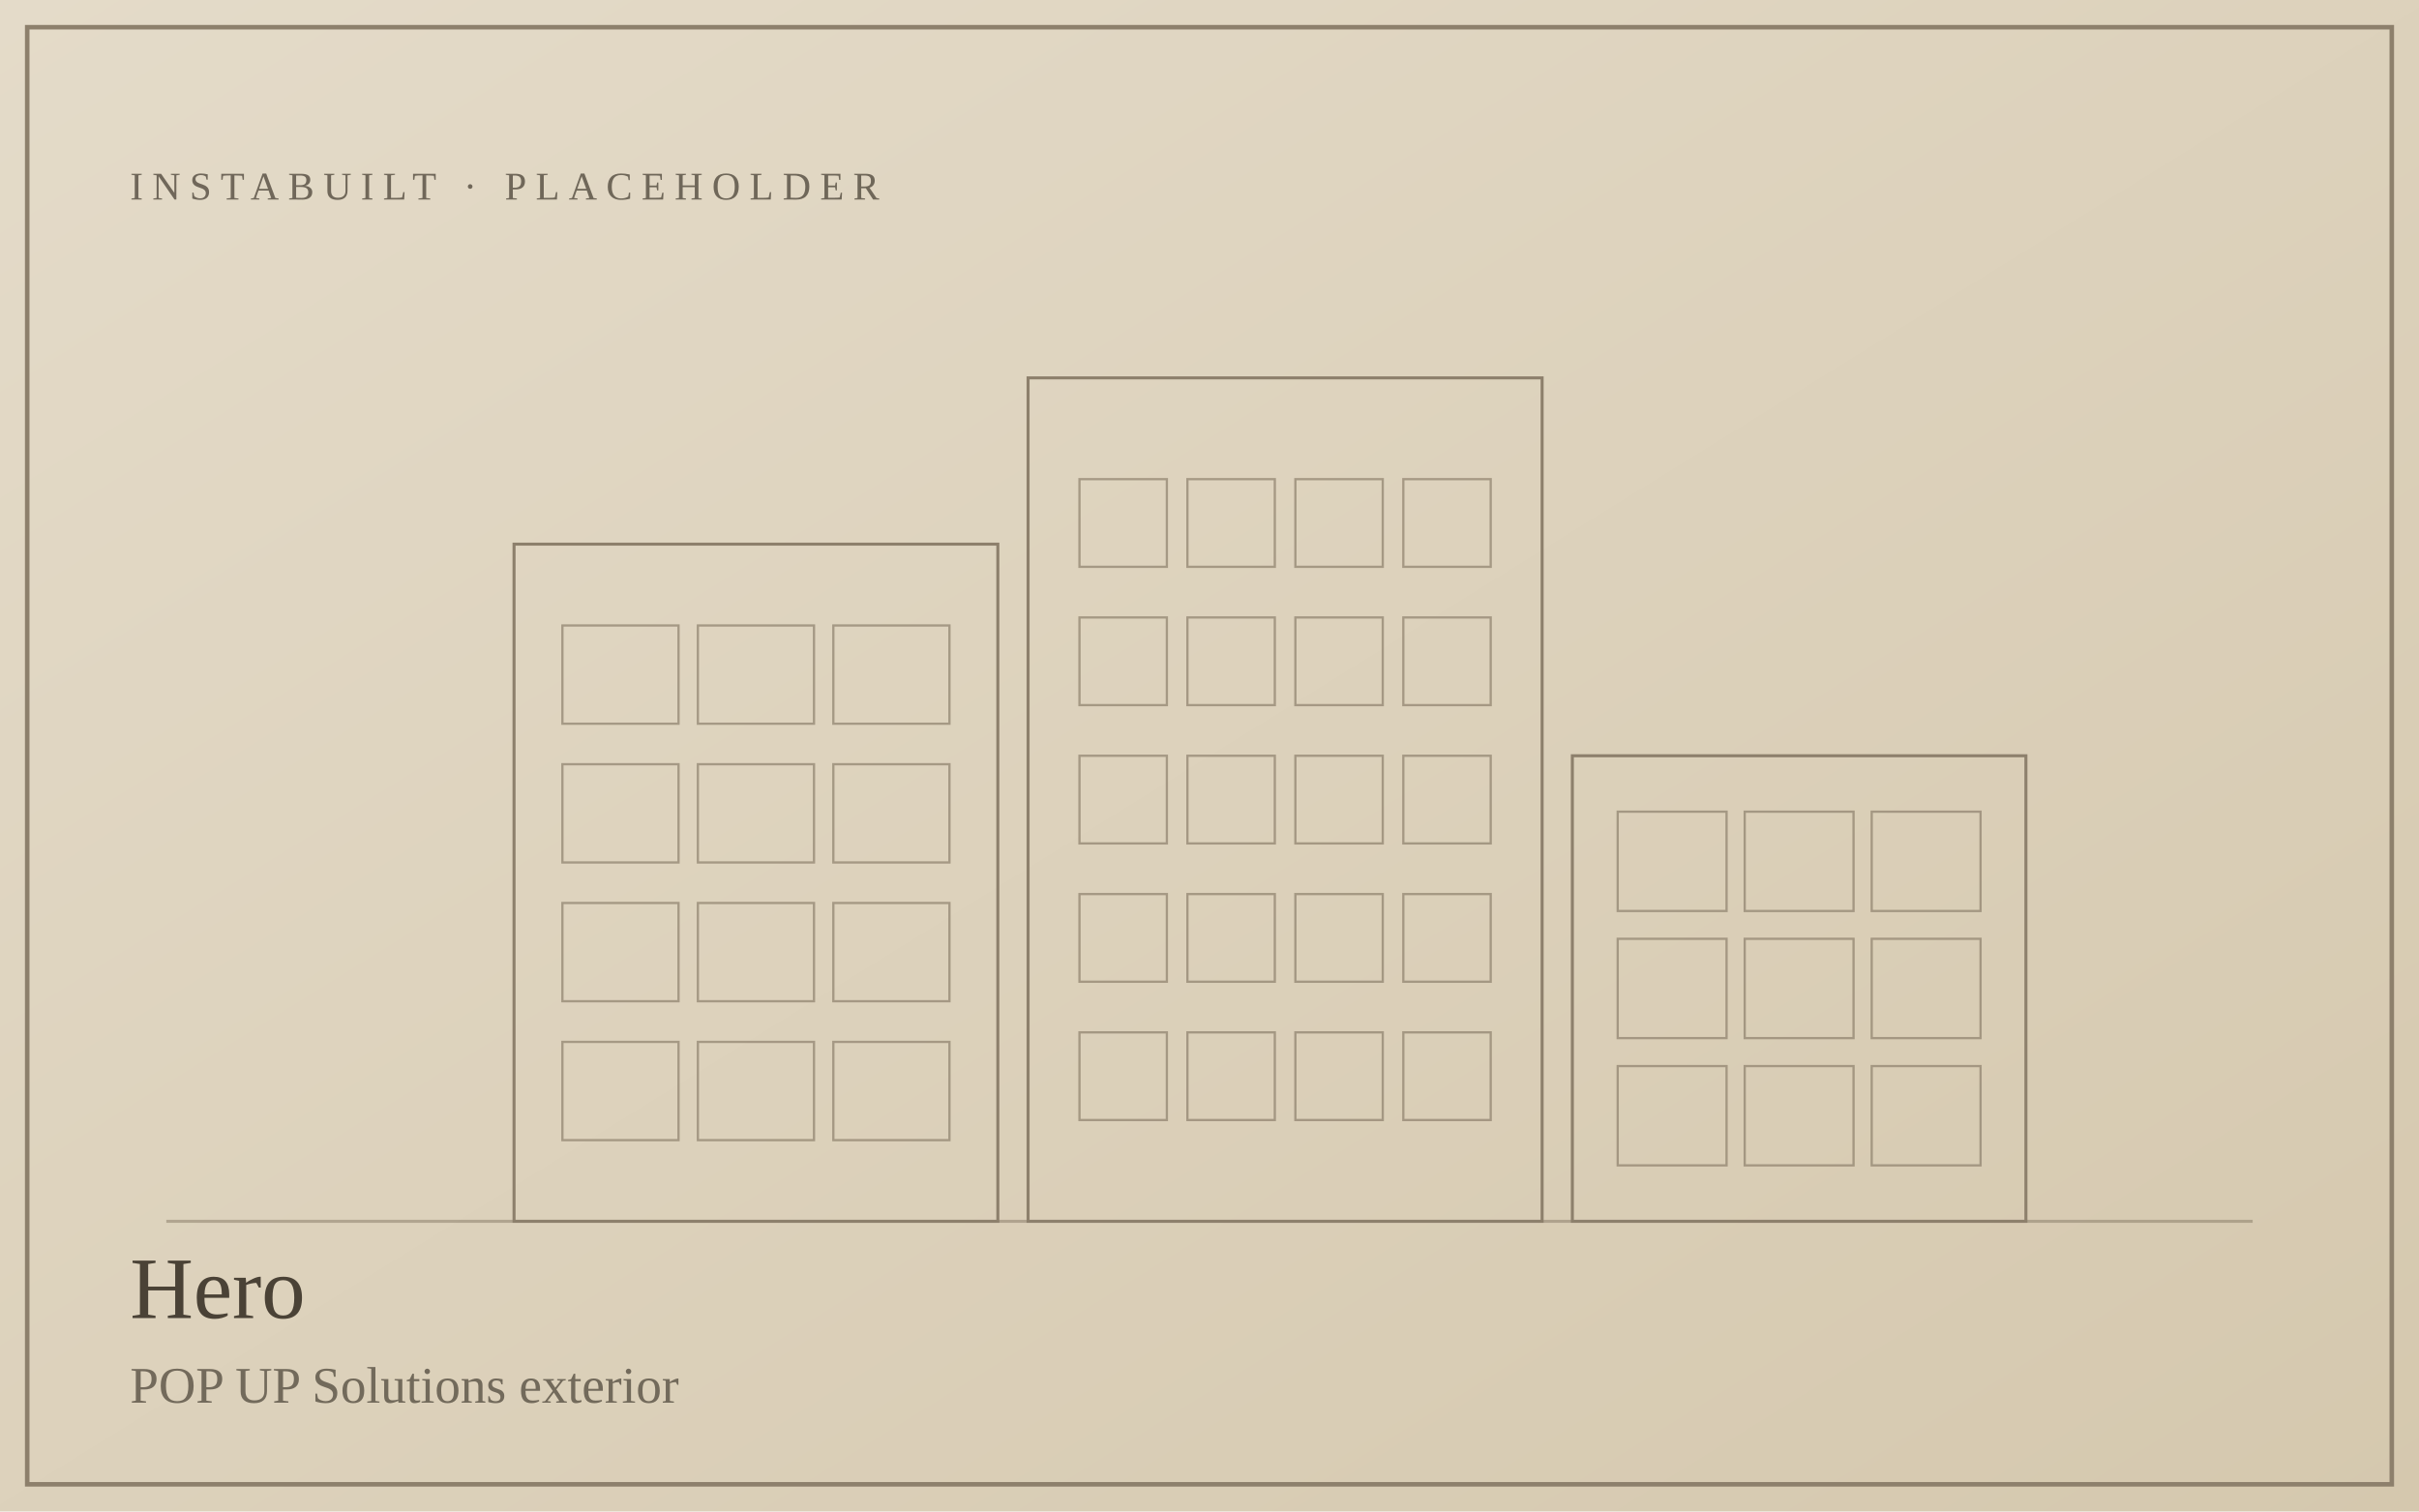
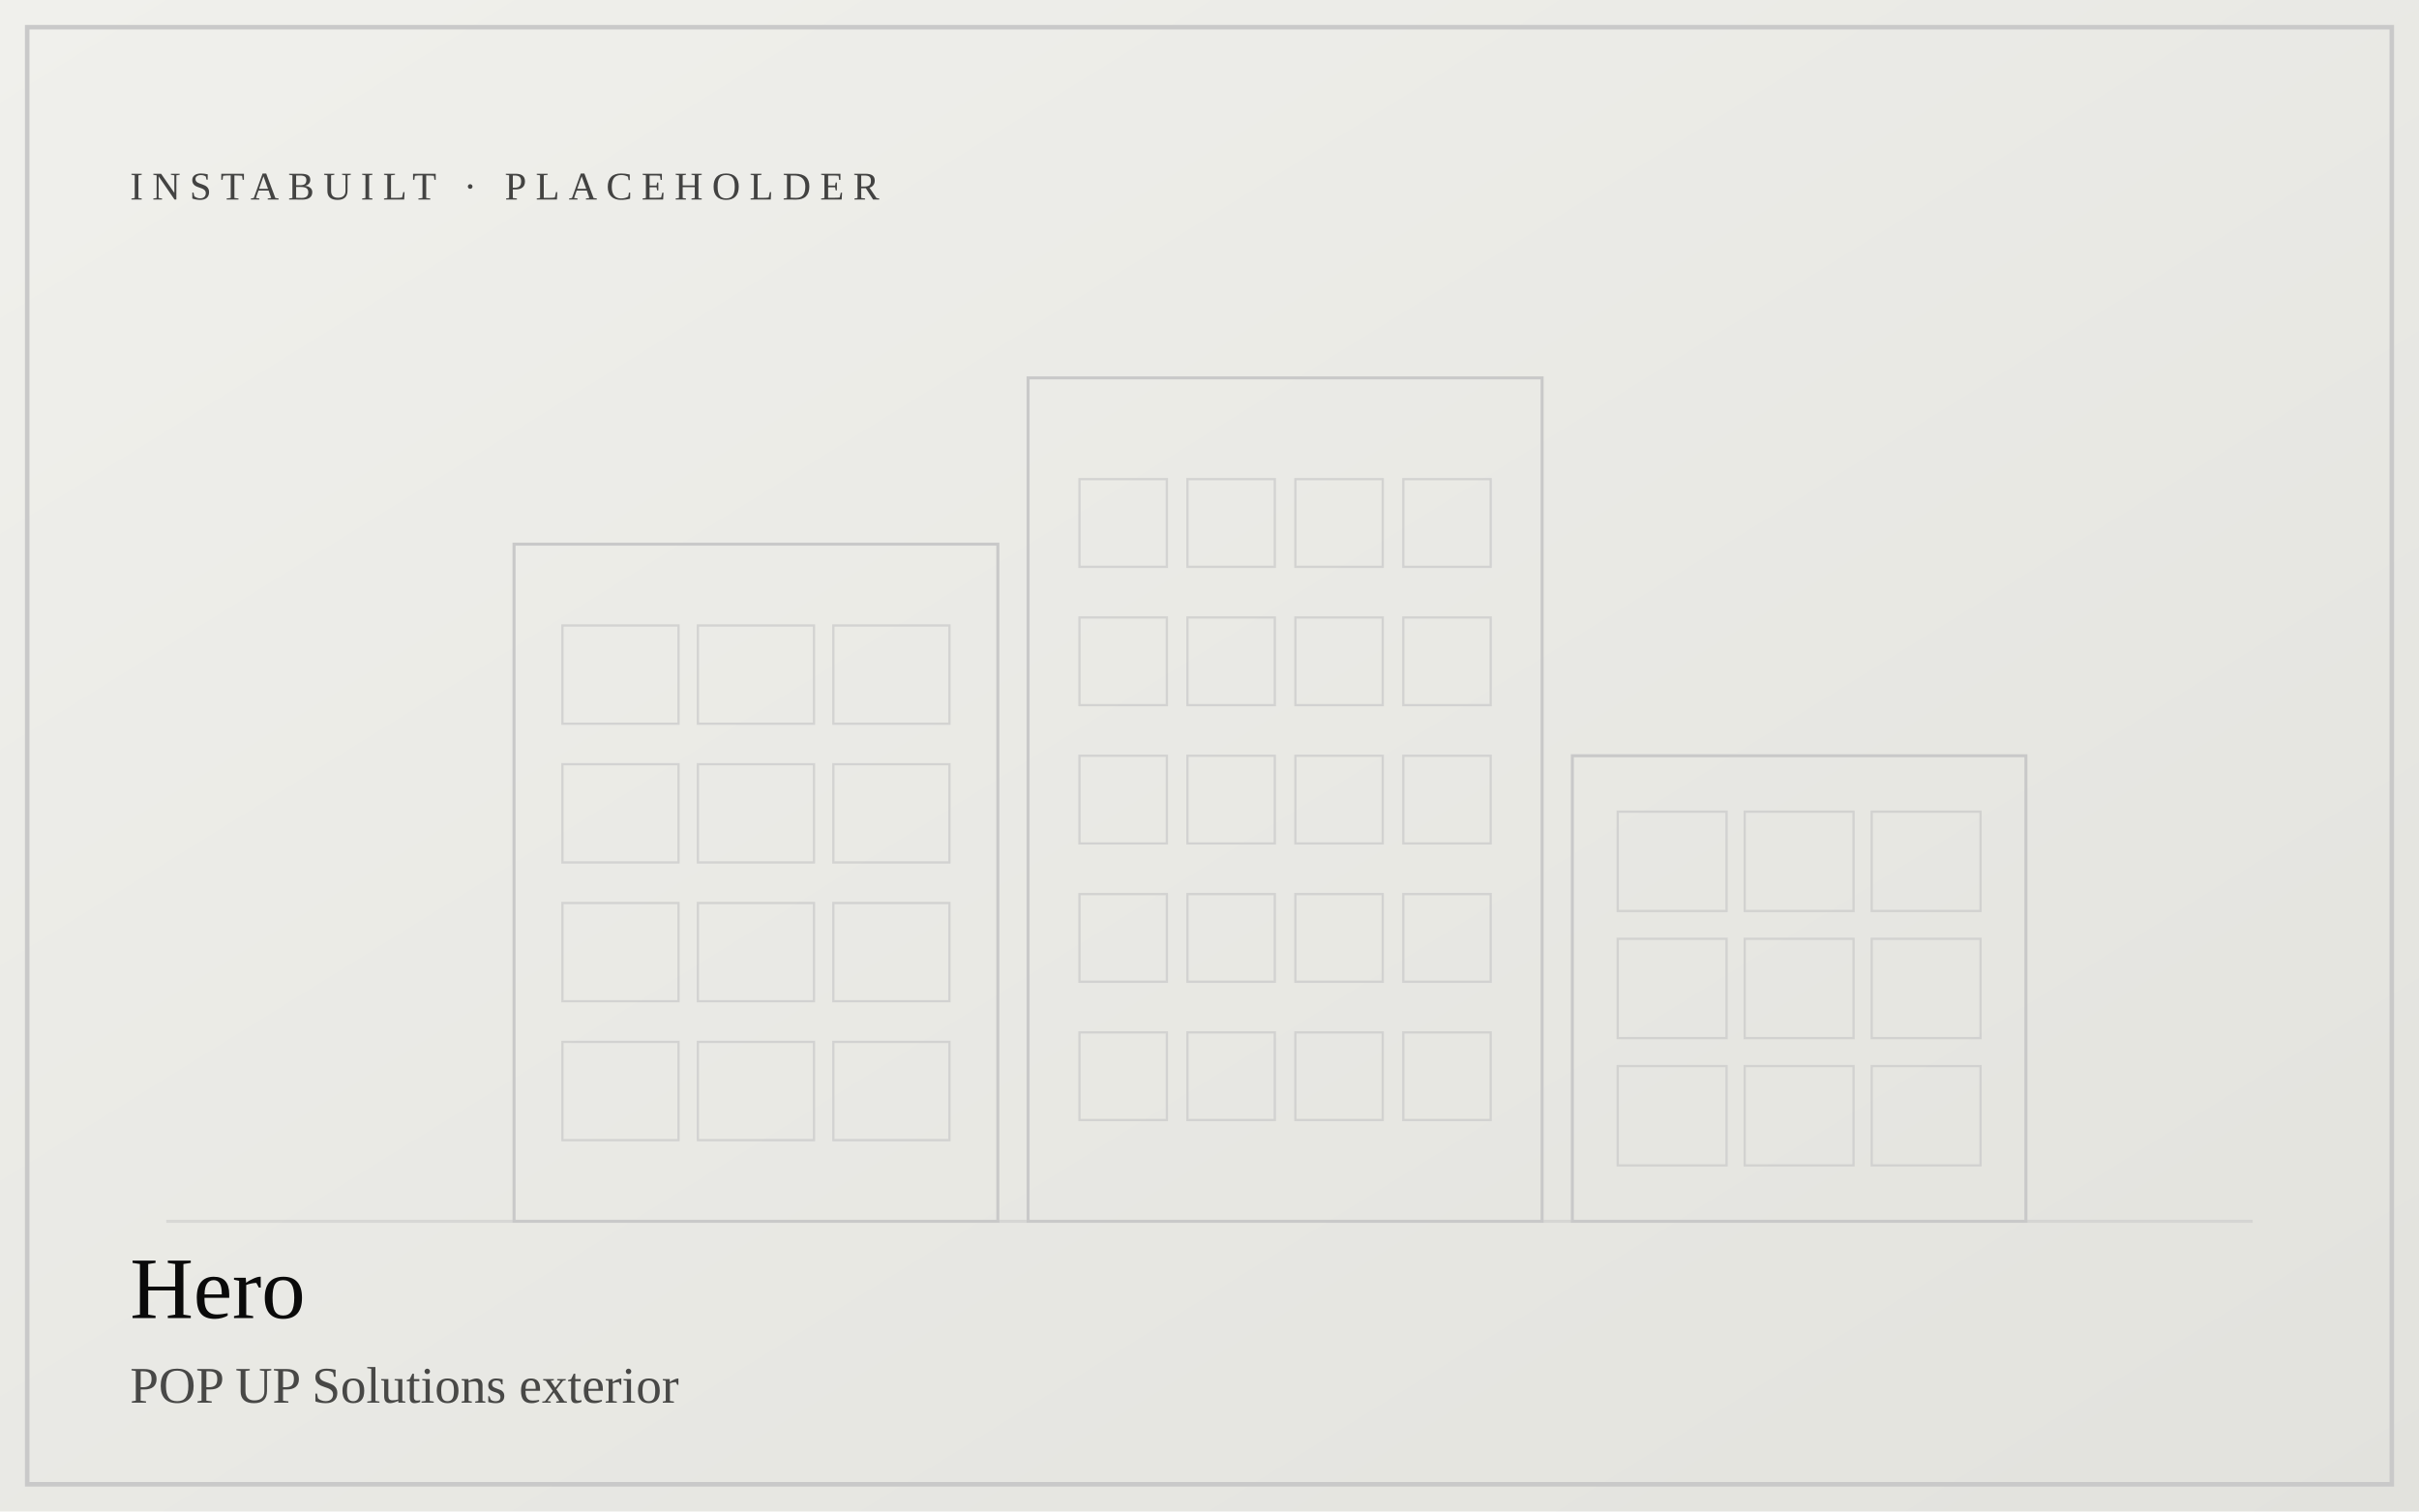
<svg xmlns="http://www.w3.org/2000/svg" width="1600" height="1000" viewBox="0 0 1600 1000" role="img" aria-label="Hero — POP UP Solutions exterior">
  <defs>
    <linearGradient id="w" x1="0" y1="0" x2="1" y2="1">
-       <stop offset="0" stop-color="#E4DBC9" />
-       <stop offset="1" stop-color="#D5C8AE" />
+       <stop offset="0" stop-color="#f0f0ec" />
+       <stop offset="1" stop-color="#e2e2dd" />
    </linearGradient>
  </defs>
  <rect width="1600" height="1000" fill="url(#w)" />
-   <line x1="110" y1="808" x2="1490" y2="808" stroke="#8D806C" stroke-width="2" opacity="0.55" />
-   <rect x="340" y="360" width="320" height="448" fill="none" stroke="#8D806C" stroke-width="2" />
-   <rect x="372.0" y="413.8" width="76.8" height="65.0" fill="none" stroke="#8D806C" stroke-width="1.5" opacity="0.7" />
-   <rect x="461.6" y="413.8" width="76.8" height="65.0" fill="none" stroke="#8D806C" stroke-width="1.5" opacity="0.7" />
-   <rect x="551.2" y="413.8" width="76.8" height="65.0" fill="none" stroke="#8D806C" stroke-width="1.5" opacity="0.7" />
-   <rect x="372.0" y="505.6" width="76.8" height="65.0" fill="none" stroke="#8D806C" stroke-width="1.5" opacity="0.7" />
-   <rect x="461.6" y="505.6" width="76.8" height="65.0" fill="none" stroke="#8D806C" stroke-width="1.5" opacity="0.7" />
-   <rect x="551.2" y="505.6" width="76.8" height="65.0" fill="none" stroke="#8D806C" stroke-width="1.5" opacity="0.7" />
-   <rect x="372.0" y="597.4" width="76.8" height="65.0" fill="none" stroke="#8D806C" stroke-width="1.5" opacity="0.7" />
-   <rect x="461.6" y="597.4" width="76.8" height="65.0" fill="none" stroke="#8D806C" stroke-width="1.5" opacity="0.7" />
-   <rect x="551.2" y="597.4" width="76.8" height="65.0" fill="none" stroke="#8D806C" stroke-width="1.5" opacity="0.7" />
-   <rect x="372.0" y="689.3" width="76.8" height="65.0" fill="none" stroke="#8D806C" stroke-width="1.5" opacity="0.7" />
-   <rect x="461.6" y="689.3" width="76.8" height="65.0" fill="none" stroke="#8D806C" stroke-width="1.5" opacity="0.7" />
-   <rect x="551.2" y="689.3" width="76.8" height="65.0" fill="none" stroke="#8D806C" stroke-width="1.5" opacity="0.7" />
-   <rect x="680" y="250" width="340" height="558" fill="none" stroke="#8D806C" stroke-width="2" />
-   <rect x="714.0" y="317.0" width="57.8" height="58.0" fill="none" stroke="#8D806C" stroke-width="1.5" opacity="0.7" />
-   <rect x="785.4" y="317.0" width="57.8" height="58.0" fill="none" stroke="#8D806C" stroke-width="1.5" opacity="0.7" />
-   <rect x="856.8" y="317.0" width="57.8" height="58.0" fill="none" stroke="#8D806C" stroke-width="1.5" opacity="0.7" />
-   <rect x="928.2" y="317.0" width="57.8" height="58.0" fill="none" stroke="#8D806C" stroke-width="1.5" opacity="0.7" />
-   <rect x="714.0" y="408.5" width="57.8" height="58.0" fill="none" stroke="#8D806C" stroke-width="1.5" opacity="0.7" />
-   <rect x="785.4" y="408.5" width="57.8" height="58.0" fill="none" stroke="#8D806C" stroke-width="1.5" opacity="0.7" />
-   <rect x="856.8" y="408.5" width="57.8" height="58.0" fill="none" stroke="#8D806C" stroke-width="1.5" opacity="0.7" />
-   <rect x="928.2" y="408.5" width="57.8" height="58.0" fill="none" stroke="#8D806C" stroke-width="1.5" opacity="0.7" />
-   <rect x="714.0" y="500.0" width="57.8" height="58.0" fill="none" stroke="#8D806C" stroke-width="1.5" opacity="0.7" />
-   <rect x="785.4" y="500.0" width="57.8" height="58.0" fill="none" stroke="#8D806C" stroke-width="1.5" opacity="0.7" />
-   <rect x="856.8" y="500.0" width="57.8" height="58.0" fill="none" stroke="#8D806C" stroke-width="1.5" opacity="0.7" />
-   <rect x="928.2" y="500.0" width="57.8" height="58.0" fill="none" stroke="#8D806C" stroke-width="1.5" opacity="0.7" />
-   <rect x="714.0" y="591.5" width="57.8" height="58.0" fill="none" stroke="#8D806C" stroke-width="1.5" opacity="0.7" />
-   <rect x="785.4" y="591.5" width="57.8" height="58.0" fill="none" stroke="#8D806C" stroke-width="1.5" opacity="0.7" />
-   <rect x="856.8" y="591.5" width="57.8" height="58.0" fill="none" stroke="#8D806C" stroke-width="1.5" opacity="0.7" />
-   <rect x="928.2" y="591.5" width="57.8" height="58.0" fill="none" stroke="#8D806C" stroke-width="1.5" opacity="0.7" />
-   <rect x="714.0" y="683.0" width="57.8" height="58.0" fill="none" stroke="#8D806C" stroke-width="1.5" opacity="0.7" />
-   <rect x="785.4" y="683.0" width="57.8" height="58.0" fill="none" stroke="#8D806C" stroke-width="1.5" opacity="0.7" />
-   <rect x="856.8" y="683.0" width="57.8" height="58.0" fill="none" stroke="#8D806C" stroke-width="1.5" opacity="0.7" />
-   <rect x="928.2" y="683.0" width="57.8" height="58.0" fill="none" stroke="#8D806C" stroke-width="1.5" opacity="0.7" />
-   <rect x="1040" y="500" width="300" height="308" fill="none" stroke="#8D806C" stroke-width="2" />
-   <rect x="1070.0" y="537.0" width="72.0" height="65.7" fill="none" stroke="#8D806C" stroke-width="1.5" opacity="0.7" />
-   <rect x="1154.0" y="537.0" width="72.0" height="65.7" fill="none" stroke="#8D806C" stroke-width="1.5" opacity="0.7" />
-   <rect x="1238.0" y="537.0" width="72.0" height="65.7" fill="none" stroke="#8D806C" stroke-width="1.5" opacity="0.7" />
-   <rect x="1070.0" y="621.1" width="72.0" height="65.7" fill="none" stroke="#8D806C" stroke-width="1.5" opacity="0.7" />
-   <rect x="1154.0" y="621.1" width="72.0" height="65.7" fill="none" stroke="#8D806C" stroke-width="1.5" opacity="0.7" />
-   <rect x="1238.0" y="621.1" width="72.0" height="65.7" fill="none" stroke="#8D806C" stroke-width="1.5" opacity="0.7" />
-   <rect x="1070.0" y="705.3" width="72.0" height="65.7" fill="none" stroke="#8D806C" stroke-width="1.5" opacity="0.7" />
-   <rect x="1154.0" y="705.3" width="72.0" height="65.7" fill="none" stroke="#8D806C" stroke-width="1.5" opacity="0.7" />
-   <rect x="1238.0" y="705.3" width="72.0" height="65.7" fill="none" stroke="#8D806C" stroke-width="1.5" opacity="0.7" />
-   <rect x="18" y="18" width="1564" height="964" fill="none" stroke="#8D806C" stroke-width="3" />
-   <text x="86" y="132" font-family="Georgia, 'Times New Roman', serif" font-size="26" letter-spacing="6" fill="#4A4236" opacity="0.75">INSTABUILT · PLACEHOLDER</text>
-   <text x="86" y="872" font-family="Georgia, 'Times New Roman', serif" font-size="58" fill="#4A4236">Hero</text>
-   <text x="86" y="928" font-family="Georgia, 'Times New Roman', serif" font-size="34" fill="#4A4236" opacity="0.72">POP UP Solutions exterior</text>
+   <line x1="110" y1="808" x2="1490" y2="808" stroke="#c9c9c9" stroke-width="2" opacity="0.55" />
+   <rect x="340" y="360" width="320" height="448" fill="none" stroke="#c9c9c9" stroke-width="2" />
+   <rect x="372.0" y="413.8" width="76.8" height="65.0" fill="none" stroke="#c9c9c9" stroke-width="1.5" opacity="0.7" />
+   <rect x="461.6" y="413.8" width="76.8" height="65.0" fill="none" stroke="#c9c9c9" stroke-width="1.5" opacity="0.7" />
+   <rect x="551.2" y="413.8" width="76.8" height="65.0" fill="none" stroke="#c9c9c9" stroke-width="1.5" opacity="0.7" />
+   <rect x="372.0" y="505.6" width="76.8" height="65.0" fill="none" stroke="#c9c9c9" stroke-width="1.5" opacity="0.7" />
+   <rect x="461.6" y="505.6" width="76.8" height="65.0" fill="none" stroke="#c9c9c9" stroke-width="1.5" opacity="0.7" />
+   <rect x="551.2" y="505.6" width="76.8" height="65.0" fill="none" stroke="#c9c9c9" stroke-width="1.5" opacity="0.7" />
+   <rect x="372.0" y="597.4" width="76.8" height="65.0" fill="none" stroke="#c9c9c9" stroke-width="1.5" opacity="0.7" />
+   <rect x="461.6" y="597.4" width="76.8" height="65.0" fill="none" stroke="#c9c9c9" stroke-width="1.5" opacity="0.7" />
+   <rect x="551.2" y="597.4" width="76.8" height="65.0" fill="none" stroke="#c9c9c9" stroke-width="1.5" opacity="0.7" />
+   <rect x="372.0" y="689.3" width="76.8" height="65.0" fill="none" stroke="#c9c9c9" stroke-width="1.5" opacity="0.7" />
+   <rect x="461.6" y="689.3" width="76.8" height="65.0" fill="none" stroke="#c9c9c9" stroke-width="1.5" opacity="0.7" />
+   <rect x="551.2" y="689.3" width="76.8" height="65.0" fill="none" stroke="#c9c9c9" stroke-width="1.5" opacity="0.7" />
+   <rect x="680" y="250" width="340" height="558" fill="none" stroke="#c9c9c9" stroke-width="2" />
+   <rect x="714.0" y="317.0" width="57.8" height="58.0" fill="none" stroke="#c9c9c9" stroke-width="1.5" opacity="0.7" />
+   <rect x="785.4" y="317.0" width="57.8" height="58.0" fill="none" stroke="#c9c9c9" stroke-width="1.5" opacity="0.7" />
+   <rect x="856.8" y="317.0" width="57.8" height="58.0" fill="none" stroke="#c9c9c9" stroke-width="1.5" opacity="0.7" />
+   <rect x="928.2" y="317.0" width="57.8" height="58.0" fill="none" stroke="#c9c9c9" stroke-width="1.5" opacity="0.7" />
+   <rect x="714.0" y="408.5" width="57.8" height="58.0" fill="none" stroke="#c9c9c9" stroke-width="1.5" opacity="0.7" />
+   <rect x="785.4" y="408.5" width="57.8" height="58.0" fill="none" stroke="#c9c9c9" stroke-width="1.5" opacity="0.7" />
+   <rect x="856.8" y="408.5" width="57.8" height="58.0" fill="none" stroke="#c9c9c9" stroke-width="1.5" opacity="0.7" />
+   <rect x="928.2" y="408.5" width="57.8" height="58.0" fill="none" stroke="#c9c9c9" stroke-width="1.5" opacity="0.7" />
+   <rect x="714.0" y="500.0" width="57.8" height="58.0" fill="none" stroke="#c9c9c9" stroke-width="1.5" opacity="0.7" />
+   <rect x="785.4" y="500.0" width="57.8" height="58.0" fill="none" stroke="#c9c9c9" stroke-width="1.5" opacity="0.7" />
+   <rect x="856.8" y="500.0" width="57.8" height="58.0" fill="none" stroke="#c9c9c9" stroke-width="1.5" opacity="0.7" />
+   <rect x="928.2" y="500.0" width="57.8" height="58.0" fill="none" stroke="#c9c9c9" stroke-width="1.5" opacity="0.7" />
+   <rect x="714.0" y="591.5" width="57.8" height="58.0" fill="none" stroke="#c9c9c9" stroke-width="1.5" opacity="0.7" />
+   <rect x="785.4" y="591.5" width="57.8" height="58.0" fill="none" stroke="#c9c9c9" stroke-width="1.5" opacity="0.7" />
+   <rect x="856.8" y="591.5" width="57.8" height="58.0" fill="none" stroke="#c9c9c9" stroke-width="1.5" opacity="0.7" />
+   <rect x="928.2" y="591.5" width="57.8" height="58.0" fill="none" stroke="#c9c9c9" stroke-width="1.5" opacity="0.7" />
+   <rect x="714.0" y="683.0" width="57.8" height="58.0" fill="none" stroke="#c9c9c9" stroke-width="1.5" opacity="0.7" />
+   <rect x="785.4" y="683.0" width="57.8" height="58.0" fill="none" stroke="#c9c9c9" stroke-width="1.5" opacity="0.7" />
+   <rect x="856.8" y="683.0" width="57.8" height="58.0" fill="none" stroke="#c9c9c9" stroke-width="1.5" opacity="0.7" />
+   <rect x="928.2" y="683.0" width="57.8" height="58.0" fill="none" stroke="#c9c9c9" stroke-width="1.5" opacity="0.7" />
+   <rect x="1040" y="500" width="300" height="308" fill="none" stroke="#c9c9c9" stroke-width="2" />
+   <rect x="1070.0" y="537.0" width="72.0" height="65.7" fill="none" stroke="#c9c9c9" stroke-width="1.5" opacity="0.7" />
+   <rect x="1154.0" y="537.0" width="72.0" height="65.7" fill="none" stroke="#c9c9c9" stroke-width="1.5" opacity="0.7" />
+   <rect x="1238.0" y="537.0" width="72.0" height="65.7" fill="none" stroke="#c9c9c9" stroke-width="1.5" opacity="0.7" />
+   <rect x="1070.0" y="621.1" width="72.0" height="65.7" fill="none" stroke="#c9c9c9" stroke-width="1.5" opacity="0.7" />
+   <rect x="1154.0" y="621.1" width="72.0" height="65.7" fill="none" stroke="#c9c9c9" stroke-width="1.5" opacity="0.7" />
+   <rect x="1238.0" y="621.1" width="72.0" height="65.7" fill="none" stroke="#c9c9c9" stroke-width="1.5" opacity="0.7" />
+   <rect x="1070.0" y="705.3" width="72.0" height="65.7" fill="none" stroke="#c9c9c9" stroke-width="1.5" opacity="0.7" />
+   <rect x="1154.0" y="705.3" width="72.0" height="65.7" fill="none" stroke="#c9c9c9" stroke-width="1.5" opacity="0.7" />
+   <rect x="1238.0" y="705.3" width="72.0" height="65.7" fill="none" stroke="#c9c9c9" stroke-width="1.5" opacity="0.7" />
+   <rect x="18" y="18" width="1564" height="964" fill="none" stroke="#c9c9c9" stroke-width="3" />
+   <text x="86" y="132" font-family="Georgia, 'Times New Roman', serif" font-size="26" letter-spacing="6" fill="#0a0a0a" opacity="0.75">INSTABUILT · PLACEHOLDER</text>
+   <text x="86" y="872" font-family="Georgia, 'Times New Roman', serif" font-size="58" fill="#0a0a0a">Hero</text>
+   <text x="86" y="928" font-family="Georgia, 'Times New Roman', serif" font-size="34" fill="#0a0a0a" opacity="0.72">POP UP Solutions exterior</text>
</svg>
